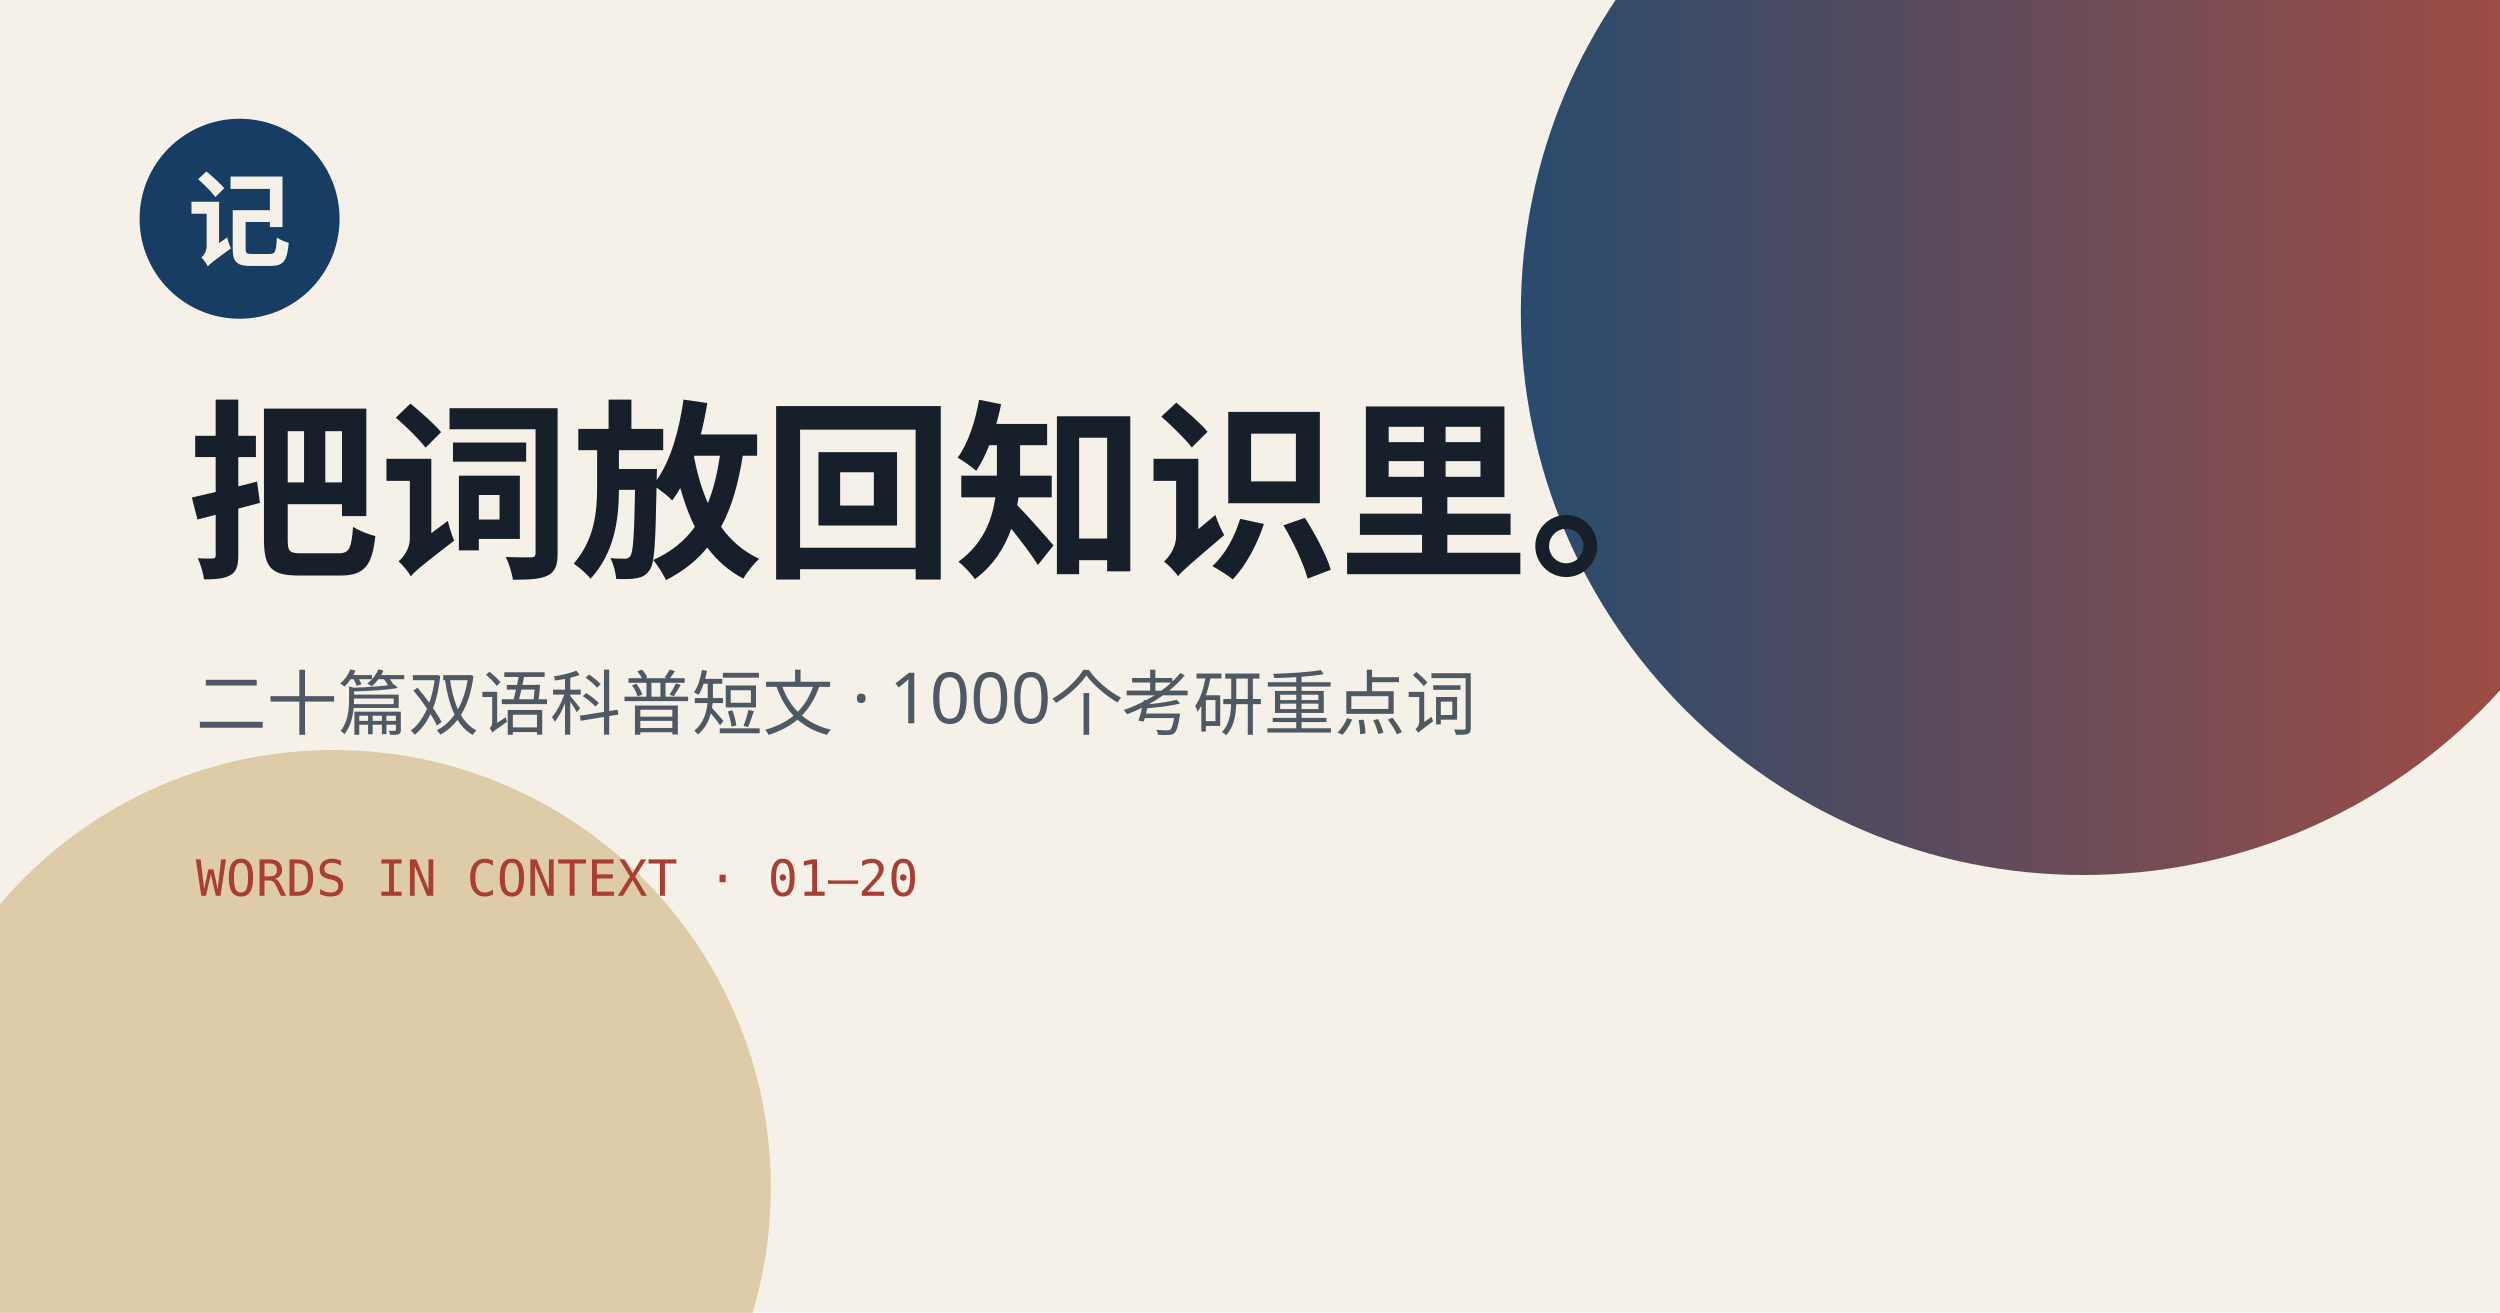
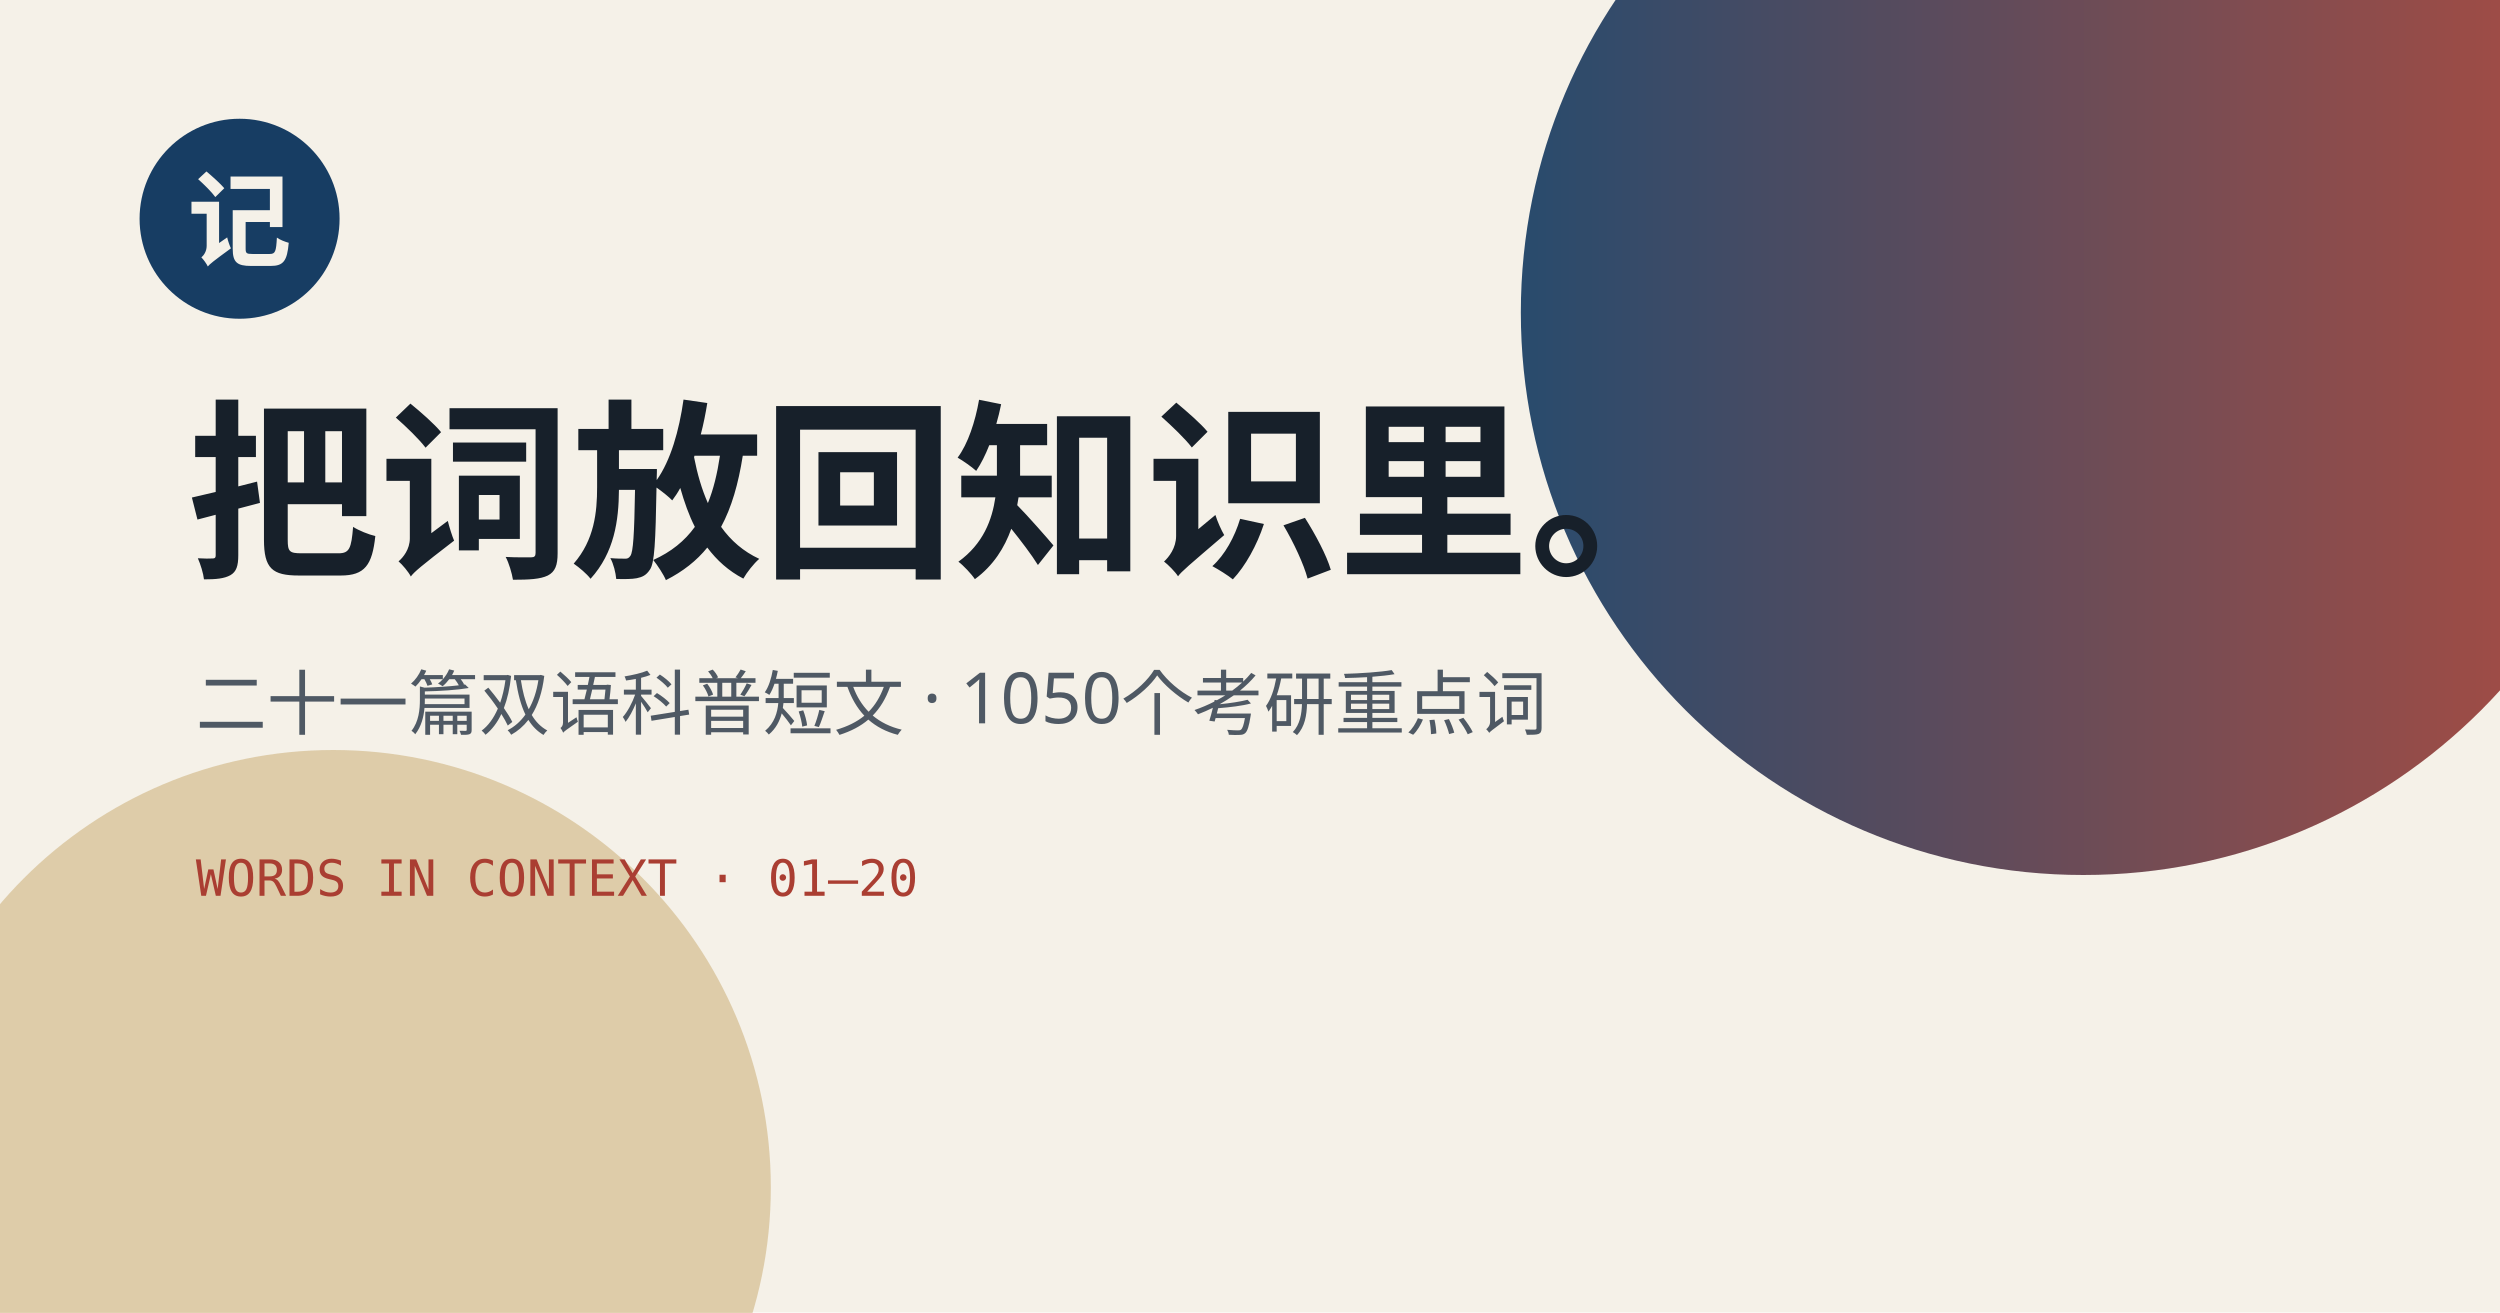
<svg xmlns="http://www.w3.org/2000/svg" width="1200" height="630" viewBox="0 0 1200 630">
  <defs>
    <linearGradient id="g" x1="0" x2="1">
      <stop stop-color="#173d63" />
      <stop offset="1" stop-color="#aa3e32" />
    </linearGradient>
  </defs>
  <rect width="1200" height="630" fill="#f5f1e8" />
  <circle cx="1000" cy="150" r="270" fill="url(#g)" opacity=".92" />
  <circle cx="160" cy="570" r="210" fill="#b58b3b" opacity=".36" />
  <circle cx="115" cy="105" r="48" fill="#173d63" />
  <text x="115" y="124" text-anchor="middle" font-size="50" font-family="serif" font-weight="700" fill="#f5f1e8">记</text>
  <text x="90" y="270" font-size="92" font-family="serif" font-weight="700" fill="#17202a">把词放回知识里。</text>
-   <text x="94" y="350" font-size="34" font-family="sans-serif" fill="#4f5964">二十篇双语科普短文 · 1000个考研重点词</text>
+   <text x="94" y="350" font-size="34" font-family="sans-serif" fill="#4f5964">二十一篇双语科普短文 · 1050个考研重点词</text>
  <text x="94" y="430" font-size="24" font-family="monospace" fill="#aa3e32">WORDS IN CONTEXT · 01—20</text>
</svg>
